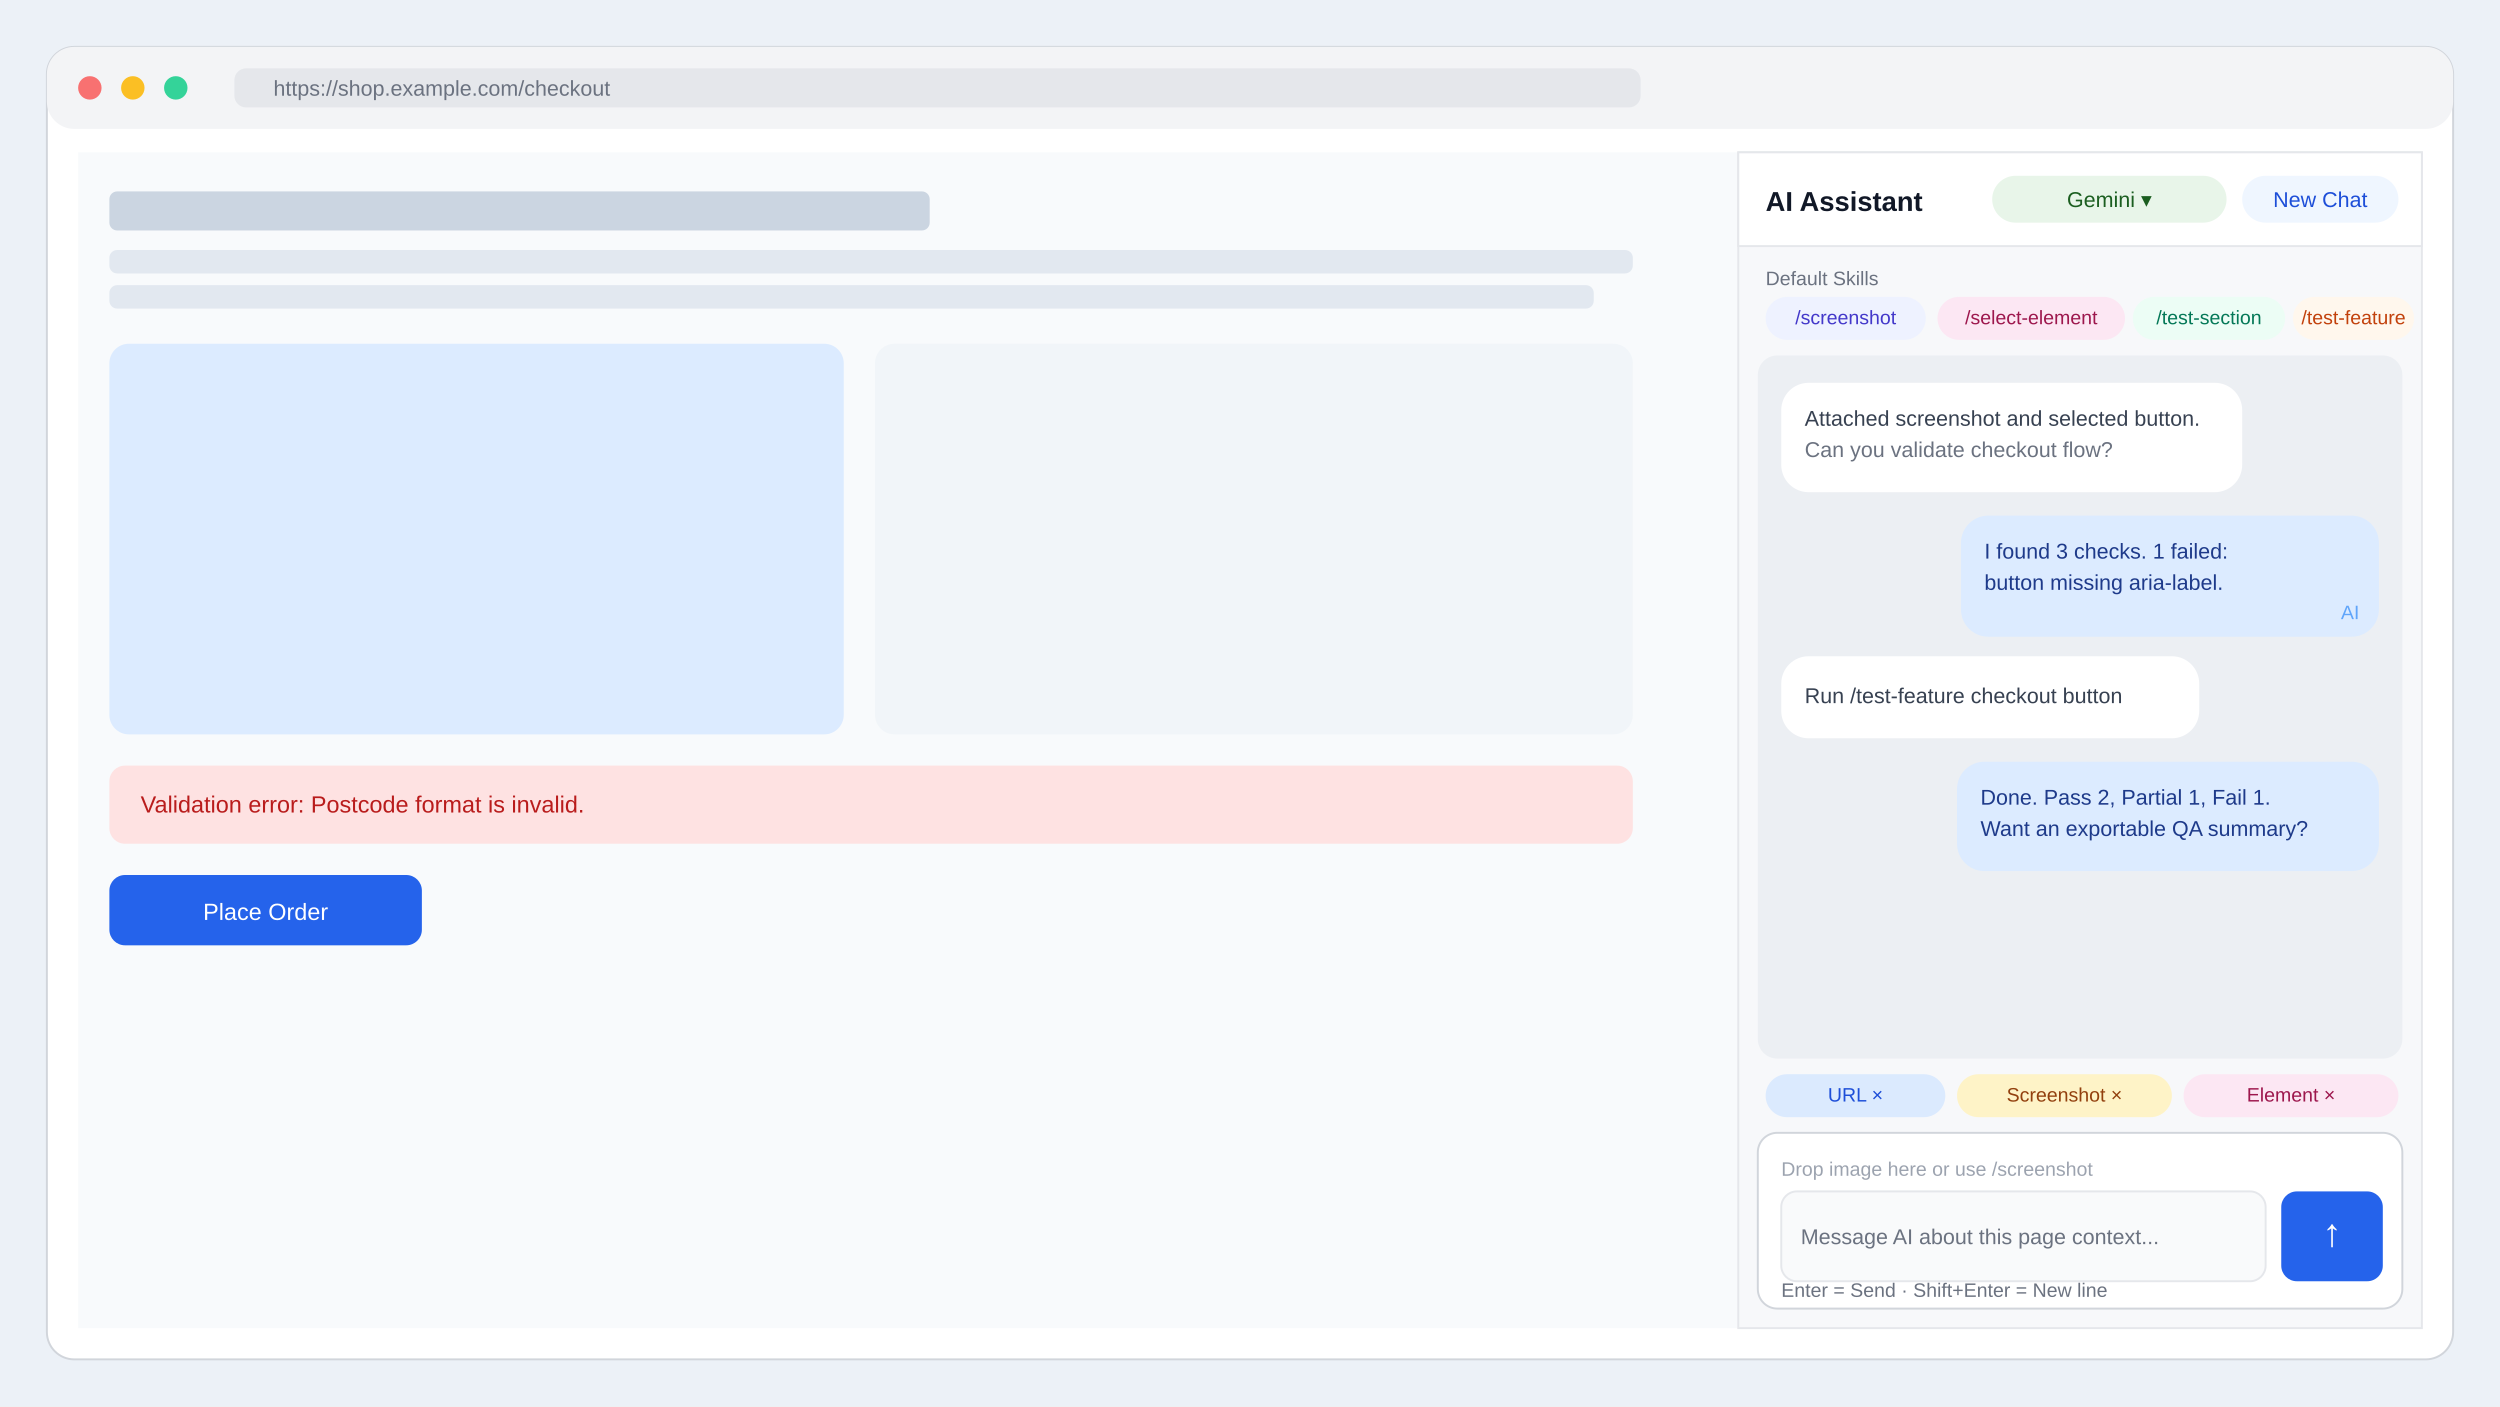
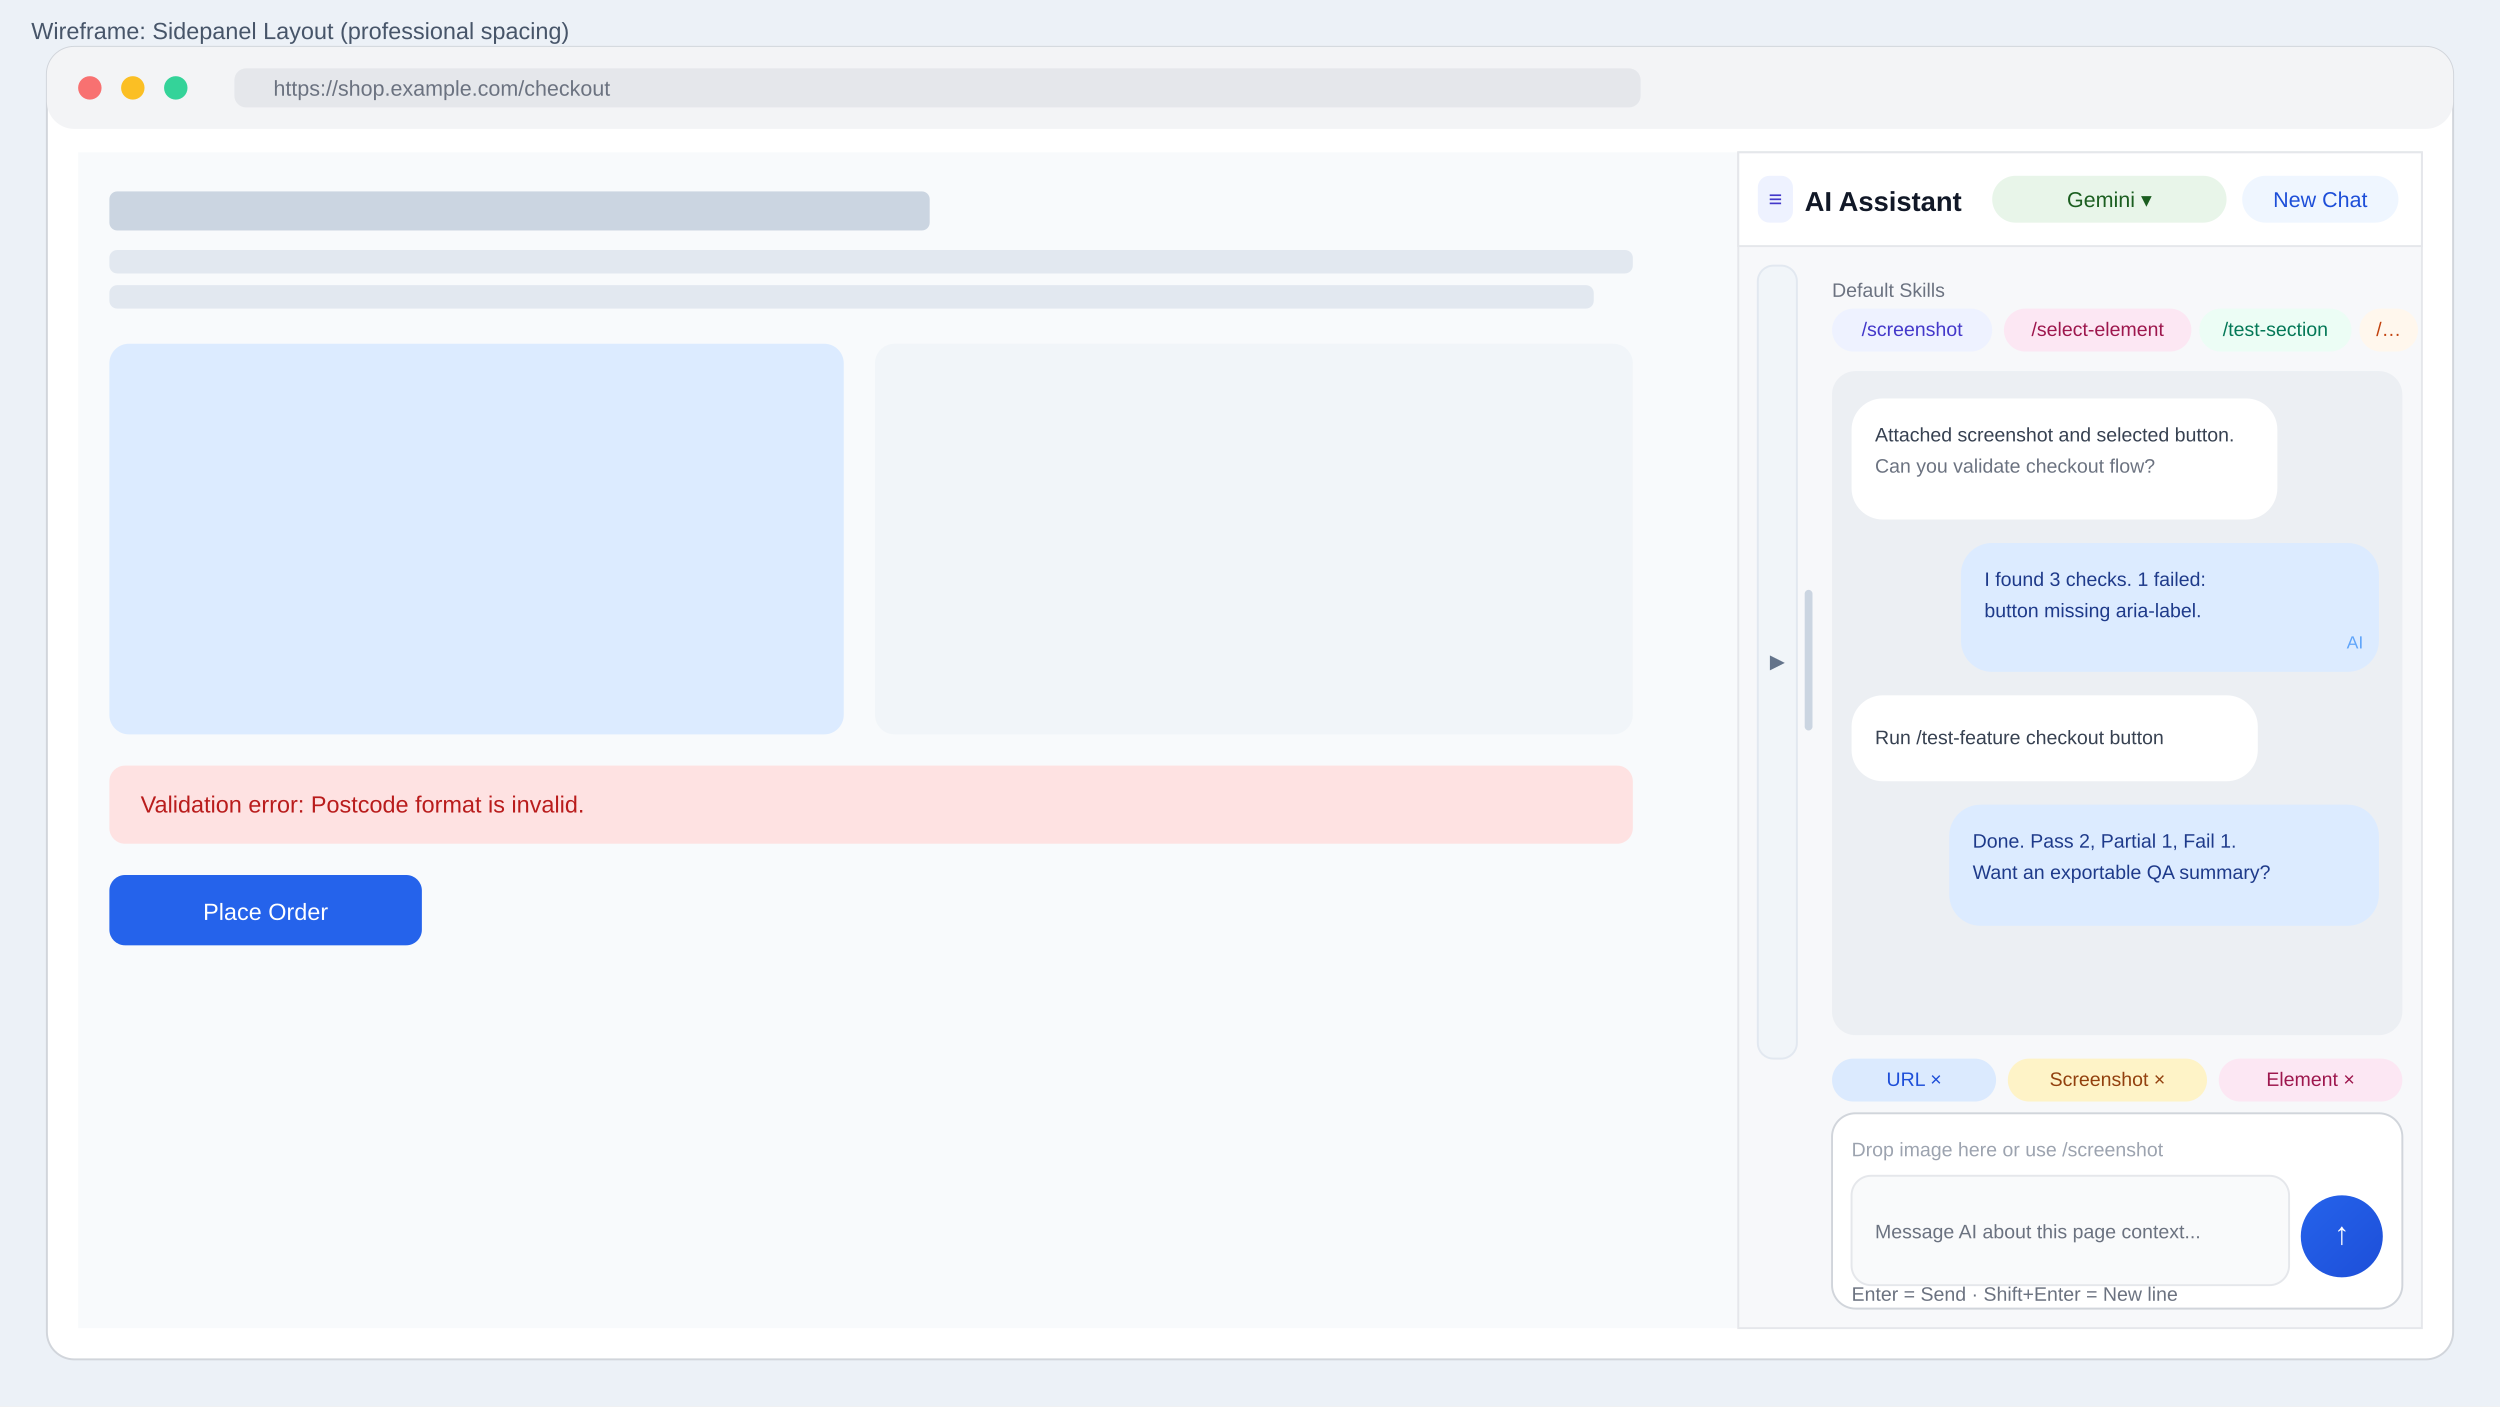
<svg xmlns="http://www.w3.org/2000/svg" width="1280" height="720" viewBox="0 0 1280 720" fill="none">
+   <defs>
+     <linearGradient id="sendBtn" x1="1178" y1="612" x2="1220" y2="656" gradientUnits="userSpaceOnUse">
+       <stop stop-color="#2563EB" />
+       <stop offset="1" stop-color="#1D4ED8" />
+     </linearGradient>
+   </defs>
  <rect width="1280" height="720" fill="#ECF1F7" />
+   <text x="16" y="20" fill="#475569" font-size="12" font-family="Arial, sans-serif">Wireframe: Sidepanel Layout (professional spacing)</text>
  <rect x="24" y="24" width="1232" height="672" rx="14" fill="#FFFFFF" stroke="#D1D5DB" />
  <rect x="24" y="24" width="1232" height="42" rx="14" fill="#F3F4F6" />
  <circle cx="46" cy="45" r="6" fill="#F87171" />
  <circle cx="68" cy="45" r="6" fill="#FBBF24" />
  <circle cx="90" cy="45" r="6" fill="#34D399" />
  <rect x="120" y="35" width="720" height="20" rx="6" fill="#E5E7EB" />
  <text x="140" y="49" fill="#6B7280" font-size="11" font-family="Arial, sans-serif">https://shop.example.com/checkout</text>
  <rect x="40" y="78" width="850" height="602" fill="#F8FAFC" />
  <rect x="56" y="98" width="420" height="20" rx="4" fill="#CBD5E1" />
  <rect x="56" y="128" width="780" height="12" rx="4" fill="#E2E8F0" />
  <rect x="56" y="146" width="760" height="12" rx="4" fill="#E2E8F0" />
  <rect x="56" y="176" width="376" height="200" rx="10" fill="#DCEBFF" />
  <rect x="448" y="176" width="388" height="200" rx="10" fill="#F1F5F9" />
  <rect x="56" y="392" width="780" height="40" rx="8" fill="#FEE2E2" />
  <text x="72" y="416" fill="#B91C1C" font-size="12" font-family="Arial, sans-serif">Validation error: Postcode format is invalid.</text>
  <rect x="56" y="448" width="160" height="36" rx="8" fill="#2563EB" />
-   <text x="136" y="471" text-anchor="middle" fill="white" font-size="12" font-family="Arial, sans-serif">Place Order</text>
+   <text x="136" y="471" text-anchor="middle" fill="#FFFFFF" font-size="12" font-family="Arial, sans-serif">Place Order</text>
  <rect x="890" y="78" width="350" height="602" fill="#F7F8FA" stroke="#E5E7EB" />
  <rect x="890" y="78" width="350" height="48" fill="#FFFFFF" stroke="#E5E7EB" />
-   <text x="904" y="108" fill="#111827" font-size="14" font-weight="700" font-family="Arial, sans-serif">AI Assistant</text>
+   <rect x="900" y="90" width="18" height="24" rx="6" fill="#EEF2FF" />
+   <text x="909" y="106" text-anchor="middle" fill="#4338CA" font-size="12" font-family="Arial, sans-serif">≡</text>
+   <text x="924" y="108" fill="#111827" font-size="14" font-weight="700" font-family="Arial, sans-serif">AI Assistant</text>
  <rect x="1020" y="90" width="120" height="24" rx="12" fill="#E8F5E9" />
  <text x="1080" y="106" text-anchor="middle" fill="#1B5E20" font-size="11" font-family="Arial, sans-serif">Gemini ▾</text>
  <rect x="1148" y="90" width="80" height="24" rx="12" fill="#EFF6FF" />
  <text x="1188" y="106" text-anchor="middle" fill="#1D4ED8" font-size="11" font-family="Arial, sans-serif">New Chat</text>
-   <text x="904" y="146" fill="#6B7280" font-size="10" font-family="Arial, sans-serif">Default Skills</text>
-   <rect x="904" y="152" width="82" height="22" rx="11" fill="#EEF2FF" />
-   <text x="945" y="166" text-anchor="middle" fill="#4338CA" font-size="10" font-family="Arial, sans-serif">/screenshot</text>
-   <rect x="992" y="152" width="96" height="22" rx="11" fill="#FCE7F3" />
-   <text x="1040" y="166" text-anchor="middle" fill="#9D174D" font-size="10" font-family="Arial, sans-serif">/select-element</text>
-   <rect x="1092" y="152" width="78" height="22" rx="11" fill="#ECFDF5" />
-   <text x="1131" y="166" text-anchor="middle" fill="#047857" font-size="10" font-family="Arial, sans-serif">/test-section</text>
-   <rect x="1174" y="152" width="62" height="22" rx="11" fill="#FFF7ED" />
-   <text x="1205" y="166" text-anchor="middle" fill="#C2410C" font-size="10" font-family="Arial, sans-serif">/test-feature</text>
-   <rect x="900" y="182" width="330" height="360" rx="10" fill="#ECEFF3" />
-   <rect x="912" y="196" width="236" height="56" rx="14" fill="#FFFFFF" />
-   <text x="924" y="218" fill="#374151" font-size="11" font-family="Arial, sans-serif">Attached screenshot and selected button.</text>
-   <text x="924" y="234" fill="#6B7280" font-size="11" font-family="Arial, sans-serif">Can you validate checkout flow?</text>
-   <rect x="1004" y="264" width="214" height="62" rx="14" fill="#DCEBFF" />
-   <text x="1016" y="286" fill="#1E3A8A" font-size="11" font-family="Arial, sans-serif">I found 3 checks. 1 failed:</text>
-   <text x="1016" y="302" fill="#1E3A8A" font-size="11" font-family="Arial, sans-serif">button missing aria-label.</text>
-   <text x="1208" y="317" text-anchor="end" fill="#60A5FA" font-size="10" font-family="Arial, sans-serif">AI</text>
-   <rect x="912" y="336" width="214" height="42" rx="14" fill="#FFFFFF" />
-   <text x="924" y="360" fill="#374151" font-size="11" font-family="Arial, sans-serif">Run /test-feature checkout button</text>
-   <rect x="1002" y="390" width="216" height="56" rx="14" fill="#DCEBFF" />
-   <text x="1014" y="412" fill="#1E3A8A" font-size="11" font-family="Arial, sans-serif">Done. Pass 2, Partial 1, Fail 1.</text>
-   <text x="1014" y="428" fill="#1E3A8A" font-size="11" font-family="Arial, sans-serif">Want an exportable QA summary?</text>
-   <rect x="904" y="550" width="92" height="22" rx="11" fill="#DBEAFE" />
-   <text x="950" y="564" text-anchor="middle" fill="#1D4ED8" font-size="10" font-family="Arial, sans-serif">URL ×</text>
-   <rect x="1002" y="550" width="110" height="22" rx="11" fill="#FEF3C7" />
-   <text x="1057" y="564" text-anchor="middle" fill="#92400E" font-size="10" font-family="Arial, sans-serif">Screenshot ×</text>
-   <rect x="1118" y="550" width="110" height="22" rx="11" fill="#FCE7F3" />
-   <text x="1173" y="564" text-anchor="middle" fill="#9D174D" font-size="10" font-family="Arial, sans-serif">Element ×</text>
-   <rect x="900" y="580" width="330" height="90" rx="10" fill="#FFFFFF" stroke="#D1D5DB" />
-   <text x="912" y="602" fill="#9CA3AF" font-size="10" font-family="Arial, sans-serif">Drop image here or use /screenshot</text>
-   <rect x="912" y="610" width="248" height="46" rx="8" fill="#F9FAFB" stroke="#E5E7EB" />
-   <text x="922" y="637" fill="#6B7280" font-size="11" font-family="Arial, sans-serif">Message AI about this page context...</text>
-   <rect x="1168" y="610" width="52" height="46" rx="8" fill="#2563EB" />
-   <text x="1194" y="638" text-anchor="middle" fill="#FFFFFF" font-size="20" font-family="Arial, sans-serif">↑</text>
-   <text x="912" y="664" fill="#6B7280" font-size="10" font-family="Arial, sans-serif">Enter = Send  ·  Shift+Enter = New line</text>
+   <rect x="900" y="136" width="20" height="406" rx="8" fill="#F1F5F9" stroke="#E2E8F0" />
+   <text x="910" y="342" text-anchor="middle" fill="#64748B" font-size="10" font-family="Arial, sans-serif">▶</text>
+   <rect x="924" y="302" width="4" height="72" rx="2" fill="#CBD5E1" />
+   <text x="938" y="152" fill="#6B7280" font-size="10" font-family="Arial, sans-serif">Default Skills</text>
+   <rect x="938" y="158" width="82" height="22" rx="11" fill="#EEF2FF" />
+   <text x="979" y="172" text-anchor="middle" fill="#4338CA" font-size="10" font-family="Arial, sans-serif">/screenshot</text>
+   <rect x="1026" y="158" width="96" height="22" rx="11" fill="#FCE7F3" />
+   <text x="1074" y="172" text-anchor="middle" fill="#9D174D" font-size="10" font-family="Arial, sans-serif">/select-element</text>
+   <rect x="1126" y="158" width="78" height="22" rx="11" fill="#ECFDF5" />
+   <text x="1165" y="172" text-anchor="middle" fill="#047857" font-size="10" font-family="Arial, sans-serif">/test-section</text>
+   <rect x="1208" y="158" width="30" height="22" rx="11" fill="#FFF7ED" />
+   <text x="1223" y="172" text-anchor="middle" fill="#C2410C" font-size="10" font-family="Arial, sans-serif">/…</text>
+   <rect x="938" y="190" width="292" height="340" rx="12" fill="#ECEFF3" />
+   <rect x="948" y="204" width="218" height="62" rx="16" fill="#FFFFFF" />
+   <text x="960" y="226" fill="#374151" font-size="10" font-family="Arial, sans-serif">Attached screenshot and selected button.</text>
+   <text x="960" y="242" fill="#6B7280" font-size="10" font-family="Arial, sans-serif">Can you validate checkout flow?</text>
+   <rect x="1004" y="278" width="214" height="66" rx="16" fill="#DCEBFF" />
+   <text x="1016" y="300" fill="#1E3A8A" font-size="10" font-family="Arial, sans-serif">I found 3 checks. 1 failed:</text>
+   <text x="1016" y="316" fill="#1E3A8A" font-size="10" font-family="Arial, sans-serif">button missing aria-label.</text>
+   <text x="1210" y="332" text-anchor="end" fill="#60A5FA" font-size="9" font-family="Arial, sans-serif">AI</text>
+   <rect x="948" y="356" width="208" height="44" rx="16" fill="#FFFFFF" />
+   <text x="960" y="381" fill="#374151" font-size="10" font-family="Arial, sans-serif">Run /test-feature checkout button</text>
+   <rect x="998" y="412" width="220" height="62" rx="16" fill="#DCEBFF" />
+   <text x="1010" y="434" fill="#1E3A8A" font-size="10" font-family="Arial, sans-serif">Done. Pass 2, Partial 1, Fail 1.</text>
+   <text x="1010" y="450" fill="#1E3A8A" font-size="10" font-family="Arial, sans-serif">Want an exportable QA summary?</text>
+   <rect x="938" y="542" width="84" height="22" rx="11" fill="#DBEAFE" />
+   <text x="980" y="556" text-anchor="middle" fill="#1D4ED8" font-size="10" font-family="Arial, sans-serif">URL ×</text>
+   <rect x="1028" y="542" width="102" height="22" rx="11" fill="#FEF3C7" />
+   <text x="1079" y="556" text-anchor="middle" fill="#92400E" font-size="10" font-family="Arial, sans-serif">Screenshot ×</text>
+   <rect x="1136" y="542" width="94" height="22" rx="11" fill="#FCE7F3" />
+   <text x="1183" y="556" text-anchor="middle" fill="#9D174D" font-size="10" font-family="Arial, sans-serif">Element ×</text>
+   <rect x="938" y="570" width="292" height="100" rx="12" fill="#FFFFFF" stroke="#D1D5DB" />
+   <text x="948" y="592" fill="#9CA3AF" font-size="10" font-family="Arial, sans-serif">Drop image here or use /screenshot</text>
+   <rect x="948" y="602" width="224" height="56" rx="10" fill="#F9FAFB" stroke="#E5E7EB" />
+   <text x="960" y="634" fill="#6B7280" font-size="10" font-family="Arial, sans-serif">Message AI about this page context...</text>
+   <rect x="1178" y="612" width="42" height="42" rx="21" fill="url(#sendBtn)" />
+   <text x="1199" y="637" text-anchor="middle" fill="#FFFFFF" font-size="16" font-family="Arial, sans-serif">↑</text>
+   <text x="948" y="666" fill="#6B7280" font-size="10" font-family="Arial, sans-serif">Enter = Send · Shift+Enter = New line</text>
</svg>
